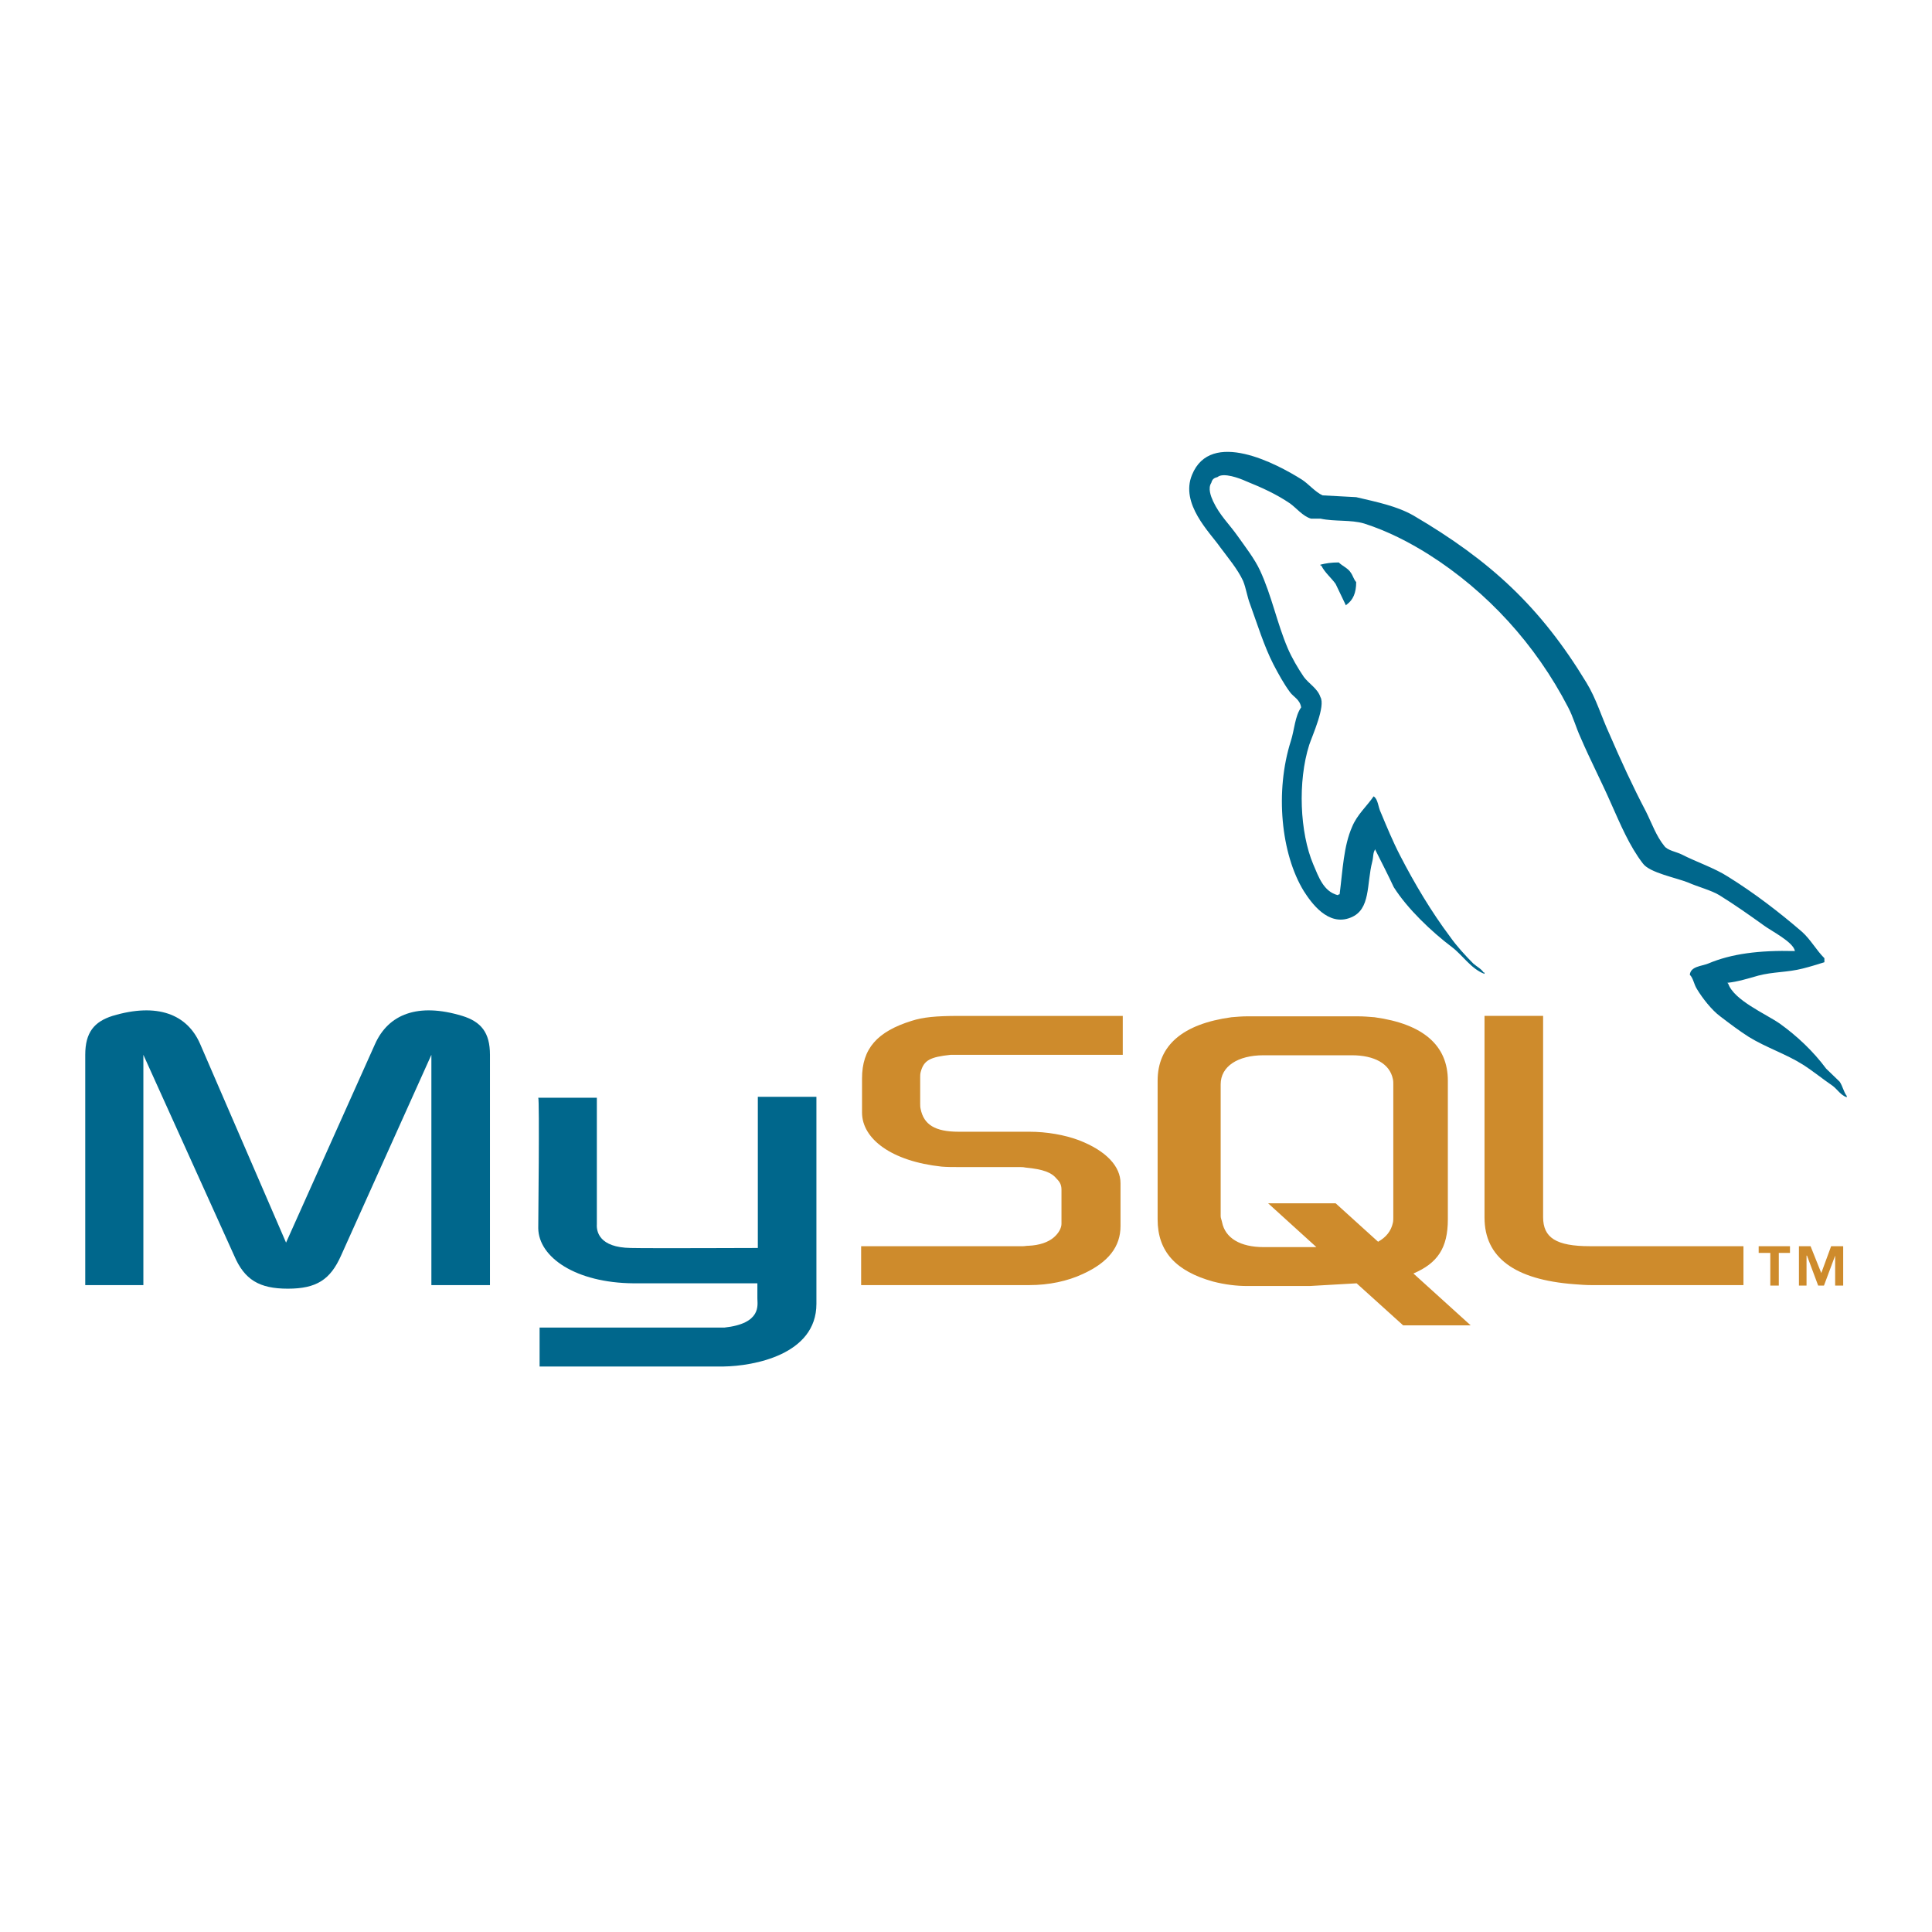
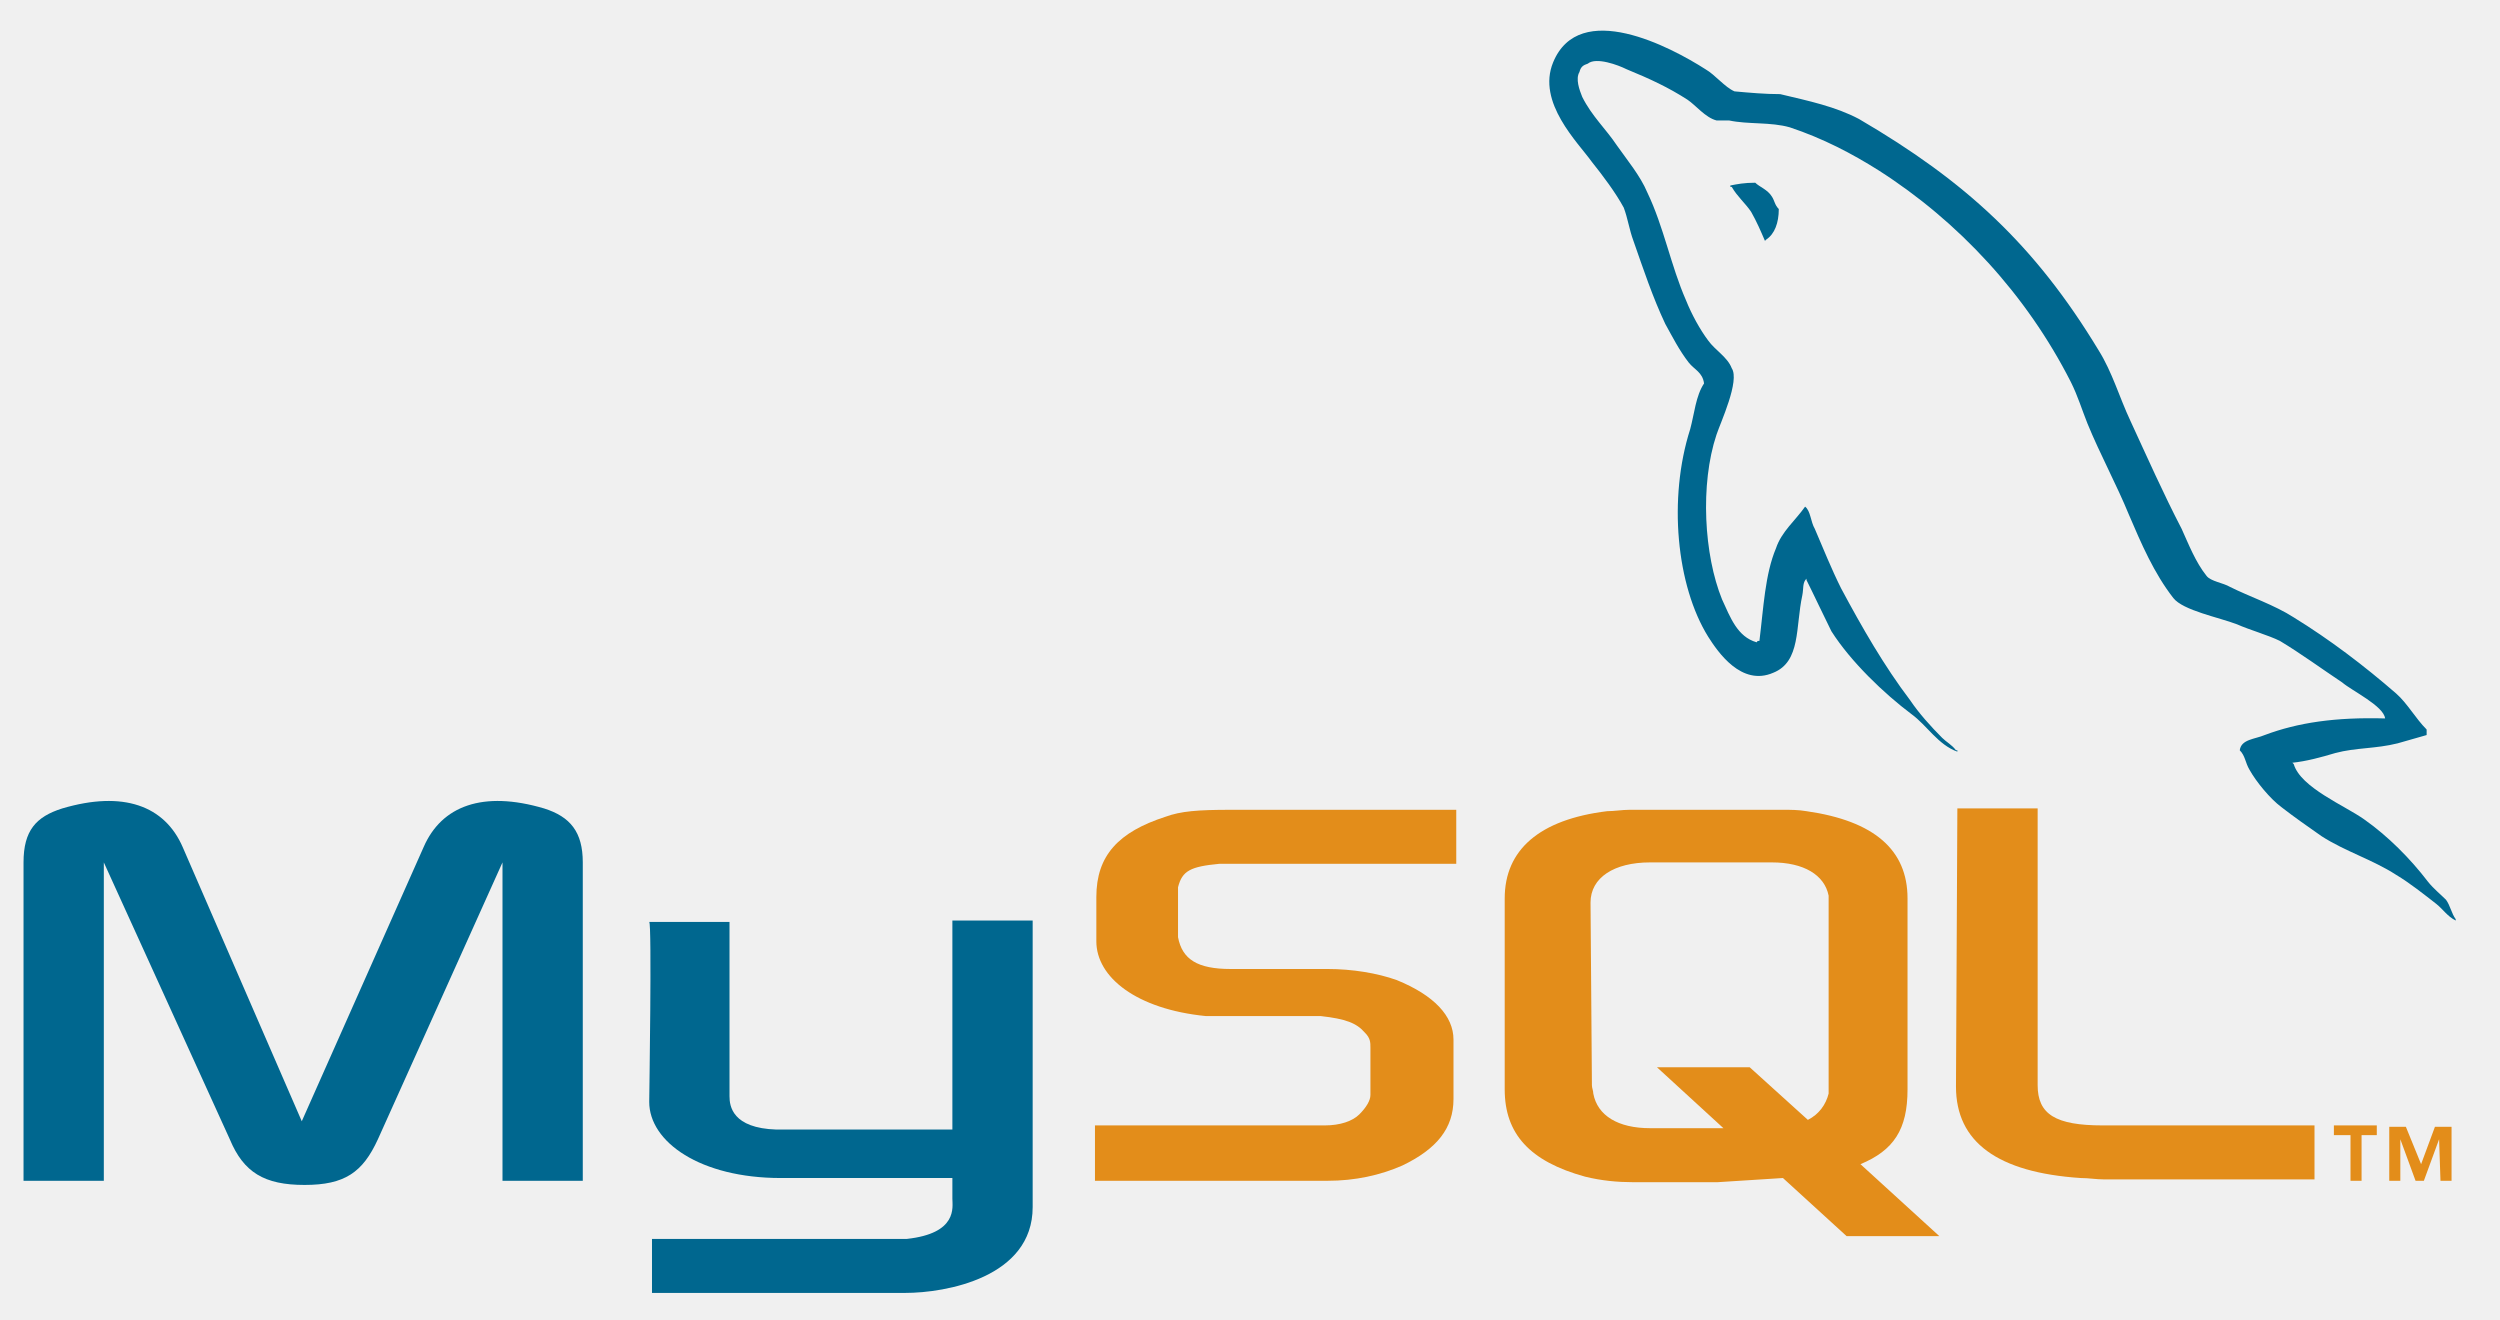
- <svg xmlns="http://www.w3.org/2000/svg" width="2500" height="2500" viewBox="0 0 192.756 192.756">
-   <g fill-rule="evenodd" clip-rule="evenodd">
-     <path fill="#fff" d="M0 0h192.756v192.756H0V0z" />
-     <path d="M8.504 128.215h5.8v-22.977l9.058 20.033c1.026 2.408 2.499 3.301 5.354 3.301 2.856 0 4.239-.893 5.31-3.301l9.013-20.033v22.977h5.845v-22.977c0-2.23-.893-3.303-2.767-3.883-4.417-1.338-7.362-.178-8.7 2.811l-8.878 19.811-8.567-19.811c-1.294-2.988-4.284-4.148-8.745-2.811-1.829.58-2.722 1.652-2.722 3.883v22.977h-.001zM53.702 109.521h5.845v12.627c-.044.713.223 2.32 3.391 2.363 1.651.045 12.582 0 12.671 0v-15.08h5.845v20.658c0 5.086-6.291 6.201-9.236 6.246H53.835v-3.881h18.427c3.748-.402 3.302-2.275 3.302-2.9v-1.518H63.205c-5.756-.045-9.459-2.588-9.503-5.488 0-.267.133-12.939 0-13.027zM179.076 94.886c-3.568-.089-6.336.268-8.656 1.25-.668.269-1.74.269-1.828 1.116.357.355.4.936.713 1.428.535.893 1.473 2.096 2.32 2.721.938.715 1.875 1.428 2.855 2.053 1.74 1.07 3.703 1.695 5.398 2.766.982.625 1.963 1.428 2.945 2.098.49.357.803.938 1.428 1.16v-.135c-.312-.4-.402-.98-.713-1.428-.447-.445-.893-.848-1.34-1.293-1.293-1.74-2.9-3.258-4.641-4.506-1.428-.982-4.551-2.32-5.131-3.971l-.088-.09c.98-.09 2.141-.447 3.078-.715 1.518-.4 2.9-.312 4.461-.713.715-.179 1.428-.402 2.143-.625v-.401c-.803-.803-1.383-1.874-2.23-2.632-2.275-1.963-4.775-3.882-7.363-5.488-1.383-.892-3.168-1.473-4.639-2.23-.537-.268-1.428-.402-1.74-.848-.805-.981-1.25-2.275-1.83-3.436-1.293-2.454-2.543-5.175-3.658-7.763-.803-1.74-1.295-3.48-2.275-5.086-4.596-7.585-9.594-12.181-17.268-16.687-1.65-.937-3.613-1.339-5.711-1.829-1.115-.045-2.23-.134-3.346-.179-.715-.312-1.428-1.16-2.053-1.562-2.543-1.606-9.102-5.086-10.977-.491-1.205 2.9 1.785 5.755 2.811 7.228.76 1.026 1.74 2.186 2.277 3.346.311.758.4 1.562.713 2.365.713 1.963 1.383 4.149 2.32 5.979.49.937 1.025 1.919 1.65 2.767.357.491.982.714 1.115 1.517-.625.893-.668 2.231-1.025 3.347-1.607 5.042-.982 11.288 1.293 14.991.715 1.115 2.41 3.569 4.686 2.632 2.008-.803 1.561-3.346 2.141-5.577.135-.535.045-.892.312-1.249v.089c.625 1.249 1.25 2.454 1.83 3.703 1.383 2.186 3.793 4.462 5.801 5.979 1.07.803 1.918 2.187 3.256 2.677v-.135h-.088c-.268-.4-.67-.579-1.027-.892-.803-.803-1.695-1.785-2.32-2.677-1.873-2.498-3.523-5.265-4.996-8.12-.715-1.383-1.34-2.9-1.918-4.283-.27-.536-.27-1.339-.715-1.606-.67.981-1.65 1.83-2.143 3.034-.848 1.918-.936 4.283-1.248 6.737-.18.045-.09 0-.18.089-1.426-.356-1.918-1.829-2.453-3.078-1.338-3.168-1.562-8.254-.402-11.913.312-.937 1.652-3.882 1.117-4.774-.27-.848-1.16-1.338-1.652-2.008-.58-.848-1.203-1.918-1.605-2.855-1.07-2.499-1.605-5.265-2.766-7.764-.537-1.16-1.473-2.365-2.232-3.435-.848-1.205-1.783-2.053-2.453-3.48-.223-.491-.535-1.294-.178-1.829.088-.357.268-.491.623-.58.58-.491 2.232.134 2.812.401 1.65.669 3.033 1.294 4.416 2.23.625.446 1.295 1.294 2.098 1.518h.938c1.428.312 3.033.089 4.371.49 2.365.759 4.506 1.874 6.426 3.079 5.844 3.703 10.664 8.968 13.92 15.259.535 1.026.758 1.963 1.25 3.034.938 2.187 2.098 4.417 3.033 6.559.938 2.097 1.83 4.239 3.168 5.979.67.937 3.346 1.427 4.551 1.918.893.401 2.275.759 3.08 1.249 1.516.937 3.033 2.008 4.461 3.034.713.534 2.945 1.649 3.078 2.541z" fill="#00678c" />
-     <path d="M133.566 56.114c-.758 0-1.293.089-1.828.223v.089h.088c.357.714.982 1.205 1.428 1.829.357.714.67 1.428 1.027 2.142l.088-.089c.625-.446.938-1.16.938-2.231-.268-.312-.312-.625-.535-.937-.268-.446-.848-.669-1.206-1.026z" fill="#00678c" />
-     <path d="M85.916 128.215h16.776c1.963 0 3.838-.4 5.354-1.115 2.543-1.16 3.748-2.721 3.748-4.773v-4.283c0-1.65-1.383-3.213-4.148-4.283-1.428-.535-3.213-.848-4.953-.848h-7.049c-2.365 0-3.48-.715-3.793-2.275-.044-.178-.044-.357-.044-.535v-2.633c0-.135 0-.312.044-.49.312-1.205.937-1.518 2.99-1.74h17.177v-3.883H95.687c-2.365 0-3.614.135-4.729.492-3.436 1.07-4.953 2.766-4.953 5.754v3.393c0 2.631 2.945 4.863 7.942 5.398.535.045 1.115.045 1.695.045h6.024c.223 0 .445 0 .623.045 1.83.178 2.633.49 3.168 1.158.357.357.447.67.447 1.072v3.391c0 .4-.268.938-.803 1.383-.537.445-1.385.758-2.5.803-.223 0-.355.045-.58.045H85.916v3.879zM148.111 121.479c0 3.971 2.99 6.201 8.969 6.648.58.045 1.115.088 1.695.088h15.17v-3.881h-15.303c-3.393 0-4.686-.848-4.686-2.9v-20.078h-5.846v20.123h.001zM115.496 121.656v-13.83c0-3.525 2.498-5.668 7.363-6.336.535-.045 1.07-.09 1.561-.09h11.064c.58 0 1.072.045 1.652.09 4.863.668 7.316 2.811 7.316 6.336v13.83c0 2.855-1.025 4.373-3.436 5.4l5.711 5.174h-6.736l-4.641-4.193-4.686.268h-6.246c-1.025 0-2.186-.133-3.391-.445-3.701-1.028-5.531-2.991-5.531-6.204zm6.291-.31c0 .178.09.355.135.58.312 1.605 1.828 2.498 4.148 2.498h5.266l-4.818-4.373h6.736l4.238 3.838c.805-.447 1.295-1.072 1.473-1.875.045-.178.045-.4.045-.58v-13.252c0-.178 0-.355-.045-.535-.312-1.516-1.828-2.363-4.104-2.363h-8.791c-2.588 0-4.283 1.115-4.283 2.898v13.164zM176.623 128.26h.848v-3.256h1.115v-.67h-3.123v.67h1.16v3.256zm6.469 0h.803v-3.926h-1.203l-.982 2.678-1.07-2.678h-1.16v3.926h.758v-2.988h.045l1.115 2.988h.58l1.115-2.988v2.988h-.001z" fill="#ce8b2c" />
-   </g>
+ <svg xmlns="http://www.w3.org/2000/svg" id="Layer_1" style="enable-background:new 0 0 180.6 95.3;" version="1.1" viewBox="0 0 180.6 95.3" xml:space="preserve">
+   <style type="text/css">
+ 	.st0{fill:#00678F;}
+ 	.st1{fill:#E38D1A;}
+ </style>
+   <path class="st0" d="M1.7,85.3h5.8v-23l9.1,20c1,2.4,2.5,3.3,5.4,3.3c2.9,0,4.2-0.9,5.3-3.3l9-20v23h5.8v-23c0-2.2-0.9-3.3-2.8-3.9  c-4.4-1.3-7.4-0.2-8.7,2.8L21.8,81l-8.6-19.8c-1.3-3-4.3-4.1-8.7-2.8C2.6,59,1.7,60,1.7,62.3L1.7,85.3L1.7,85.3z" />
+   <path class="st0" d="M46.9,66.6h5.8v12.6c0,0.7,0.2,2.3,3.4,2.4c1.7,0,12.6,0,12.7,0V66.5h5.8c0,0,0,20.6,0,20.7  c0,5.1-6.3,6.2-9.2,6.2H47.1v-3.9c0,0,18.4,0,18.4,0c3.7-0.4,3.3-2.3,3.3-2.9v-1.5H56.4c-5.8,0-9.5-2.6-9.5-5.5  C46.9,79.3,47.1,66.7,46.9,66.6L46.9,66.6z" />
+   <path class="st0" d="M172.3,51.9c-3.6-0.1-6.3,0.3-8.7,1.2c-0.7,0.3-1.7,0.3-1.8,1.1c0.4,0.4,0.4,0.9,0.7,1.4  c0.5,0.9,1.5,2.1,2.3,2.7c0.9,0.7,1.9,1.4,2.9,2.1c1.7,1.1,3.7,1.7,5.4,2.8c1,0.6,2,1.4,2.9,2.1c0.5,0.4,0.8,0.9,1.4,1.2  c0,0,0-0.1,0-0.1c-0.3-0.4-0.4-1-0.7-1.4c-0.4-0.4-0.9-0.8-1.3-1.3c-1.3-1.7-2.9-3.3-4.6-4.5c-1.4-1-4.6-2.3-5.1-4c0,0,0,0-0.1-0.1  c1-0.1,2.1-0.4,3.1-0.7c1.5-0.4,2.9-0.3,4.5-0.7c0.7-0.2,1.4-0.4,2.1-0.6c0-0.1,0-0.3,0-0.4c-0.8-0.8-1.4-1.9-2.2-2.6  c-2.3-2-4.8-3.9-7.4-5.5c-1.4-0.9-3.2-1.5-4.6-2.2c-0.5-0.3-1.4-0.4-1.7-0.8c-0.8-1-1.3-2.3-1.8-3.4c-1.3-2.5-2.5-5.2-3.7-7.8  c-0.8-1.7-1.3-3.5-2.3-5.1c-4.6-7.6-9.6-12.2-17.3-16.7c-1.7-0.9-3.6-1.3-5.7-1.8c-1.1,0-2.2-0.1-3.3-0.2c-0.7-0.3-1.4-1.2-2.1-1.6  c-2.5-1.6-9.1-5.1-11-0.5c-1.2,2.9,1.8,5.8,2.8,7.2c0.8,1,1.7,2.2,2.3,3.3c0.3,0.8,0.4,1.6,0.7,2.4c0.7,2,1.4,4.1,2.3,6  c0.5,0.9,1,1.9,1.7,2.8c0.4,0.5,1,0.7,1.1,1.5c-0.6,0.9-0.7,2.2-1,3.3c-1.6,5-1,11.3,1.3,15c0.7,1.1,2.4,3.6,4.7,2.6  c2-0.8,1.6-3.3,2.1-5.6c0.1-0.5,0-0.9,0.3-1.2c0,0,0,0.1,0,0.1c0.6,1.2,1.2,2.5,1.8,3.7c1.4,2.2,3.8,4.5,5.8,6  c1.1,0.8,1.9,2.2,3.3,2.7c0,0,0-0.1,0-0.1c0,0,0,0-0.1,0c-0.3-0.4-0.7-0.6-1-0.9c-0.8-0.8-1.7-1.8-2.3-2.7c-1.9-2.5-3.5-5.3-5-8.1  c-0.7-1.4-1.3-2.9-1.9-4.3c-0.3-0.5-0.3-1.3-0.7-1.6c-0.7,1-1.7,1.8-2.1,3c-0.8,1.9-0.9,4.3-1.2,6.7c-0.2,0-0.1,0-0.2,0.1  c-1.4-0.4-1.9-1.8-2.5-3.1c-1.3-3.2-1.6-8.3-0.4-11.9c0.3-0.9,1.7-3.9,1.1-4.8c-0.3-0.8-1.2-1.3-1.7-2c-0.6-0.8-1.2-1.9-1.6-2.9  c-1.1-2.5-1.6-5.3-2.8-7.8c-0.5-1.2-1.5-2.4-2.2-3.4c-0.8-1.2-1.8-2.1-2.5-3.5c-0.2-0.5-0.5-1.3-0.2-1.8c0.1-0.4,0.3-0.5,0.6-0.6  c0.6-0.5,2.2,0.1,2.8,0.4c1.7,0.7,3,1.3,4.4,2.2c0.6,0.4,1.3,1.3,2.1,1.5c0.3,0,0.6,0,0.9,0c1.4,0.3,3,0.1,4.4,0.5  c2.4,0.8,4.5,1.9,6.4,3.1c5.8,3.7,10.7,9,13.9,15.3c0.5,1,0.8,2,1.2,3c0.9,2.2,2.1,4.4,3,6.6c0.9,2.1,1.8,4.2,3.2,6  c0.7,0.9,3.3,1.4,4.6,1.9c0.9,0.4,2.3,0.8,3.1,1.2c1.5,0.9,3,2,4.5,3C169.9,49.9,172.2,51,172.3,51.9L172.3,51.9z" />
+   <path class="st0" d="M126.8,13.2c-0.8,0-1.3,0.1-1.8,0.2c0,0,0,0,0,0.1c0,0,0,0,0.1,0c0.4,0.7,1,1.2,1.4,1.8c0.4,0.7,0.7,1.4,1,2.1  c0,0,0.1-0.1,0.1-0.1c0.6-0.4,0.9-1.2,0.9-2.2c-0.3-0.3-0.3-0.6-0.5-0.9C127.7,13.7,127.1,13.5,126.8,13.2L126.8,13.2z" />
+   <path class="st1" d="M79.1,85.3h16.8c2,0,3.8-0.4,5.4-1.1c2.5-1.2,3.7-2.7,3.7-4.8v-4.3c0-1.7-1.4-3.2-4.1-4.3  c-1.4-0.5-3.2-0.8-5-0.8h-7c-2.4,0-3.5-0.7-3.8-2.3c0-0.2,0-0.4,0-0.5v-2.6c0-0.1,0-0.3,0-0.5c0.3-1.2,0.9-1.5,3-1.7  c0.2,0,0.4,0,0.5,0h16.6v-3.9H88.9c-2.4,0-3.6,0.1-4.7,0.5c-3.4,1.1-5,2.8-5,5.8V68c0,2.6,2.9,4.9,7.9,5.4c0.5,0,1.1,0,1.7,0h6  c0.2,0,0.4,0,0.6,0c1.8,0.2,2.6,0.5,3.2,1.2c0.4,0.4,0.4,0.7,0.4,1.1v3.4c0,0.4-0.3,0.9-0.8,1.4s-1.4,0.8-2.5,0.8  c-0.2,0-0.4,0-0.6,0H79.1L79.1,85.3L79.1,85.3z" />
+   <path class="st1" d="M141.3,78.5c0,4,3,6.2,9,6.6c0.6,0,1.1,0.1,1.7,0.1h15.2v-3.9h-15.3c-3.4,0-4.7-0.8-4.7-2.9V58.4h-5.8  L141.3,78.5L141.3,78.5z" />
+   <path class="st1" d="M108.7,78.7V64.9c0-3.5,2.5-5.7,7.4-6.3c0.5,0,1.1-0.1,1.6-0.1h11.1c0.6,0,1.1,0,1.7,0.1  c4.9,0.7,7.3,2.8,7.3,6.3v13.8c0,2.9-1,4.4-3.4,5.4l5.7,5.2h-6.7l-4.6-4.2l-4.7,0.3h-6.2c-1,0-2.2-0.1-3.4-0.4  C110.5,83.9,108.7,81.9,108.7,78.7L108.7,78.7z M115,78.4c0,0.2,0.1,0.4,0.1,0.6c0.3,1.6,1.8,2.5,4.1,2.5h5.3l-4.8-4.4h6.7l4.2,3.8  c0.8-0.4,1.3-1.1,1.5-1.9c0-0.2,0-0.4,0-0.6V65.2c0-0.2,0-0.4,0-0.5c-0.3-1.5-1.8-2.4-4.1-2.4h-8.8c-2.6,0-4.3,1.1-4.3,2.9L115,78.4  L115,78.4z" />
+   <path class="st1" d="M169.8,85.3h0.8V82h1.1v-0.7h-3.1V82h1.2L169.8,85.3L169.8,85.3z M176.3,85.3h0.8v-3.9h-1.2l-1,2.7l-1.1-2.7  h-1.2v3.9h0.8v-3h0l1.1,3h0.6l1.1-3l0,0L176.3,85.3L176.3,85.3z" />
</svg>
